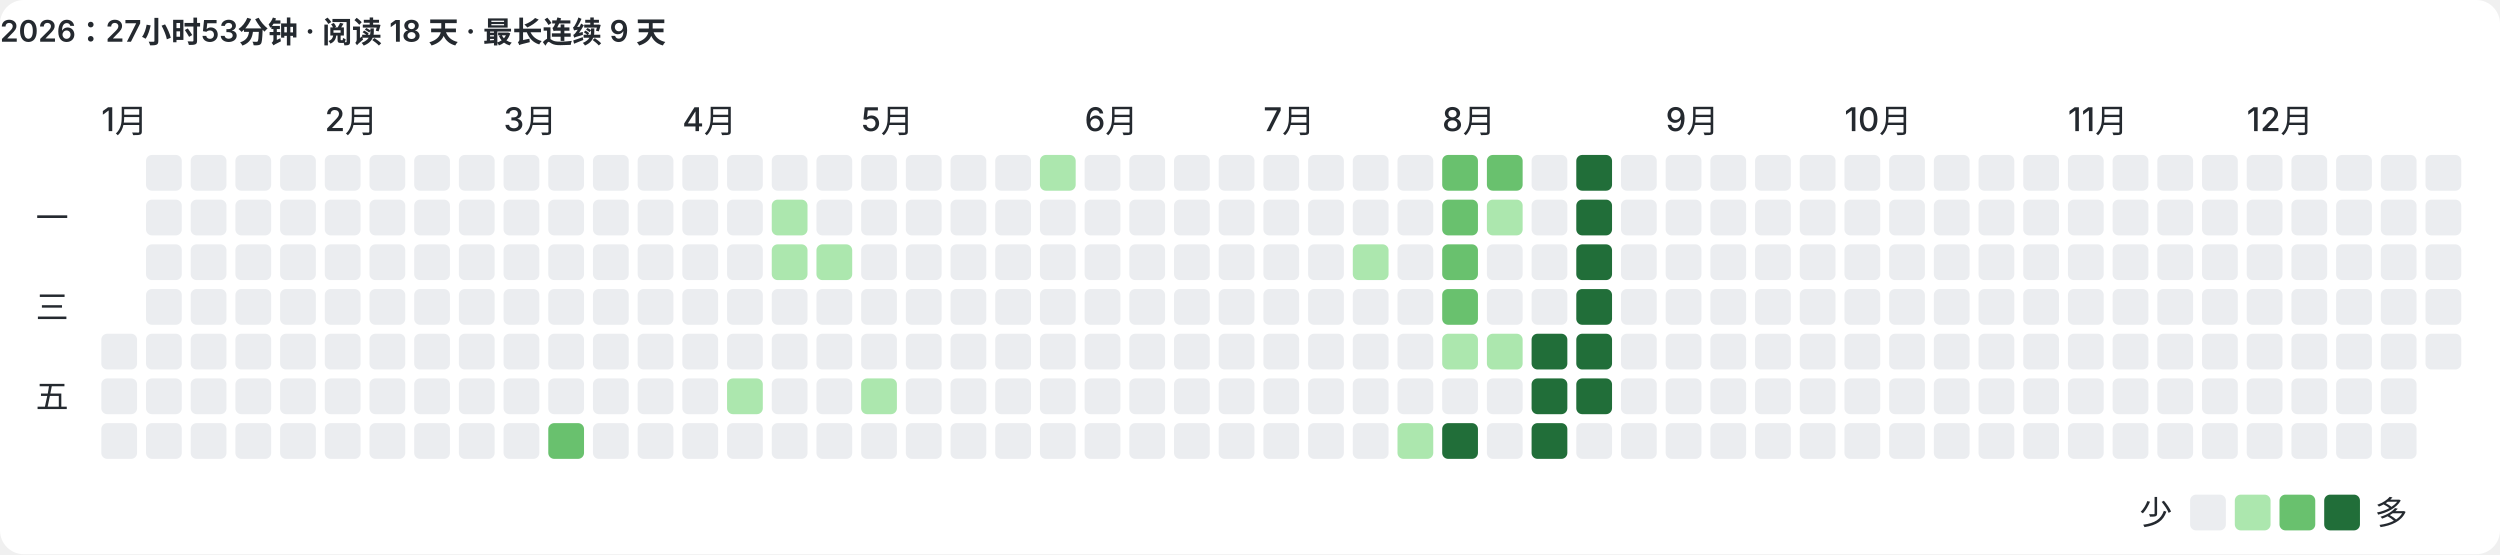
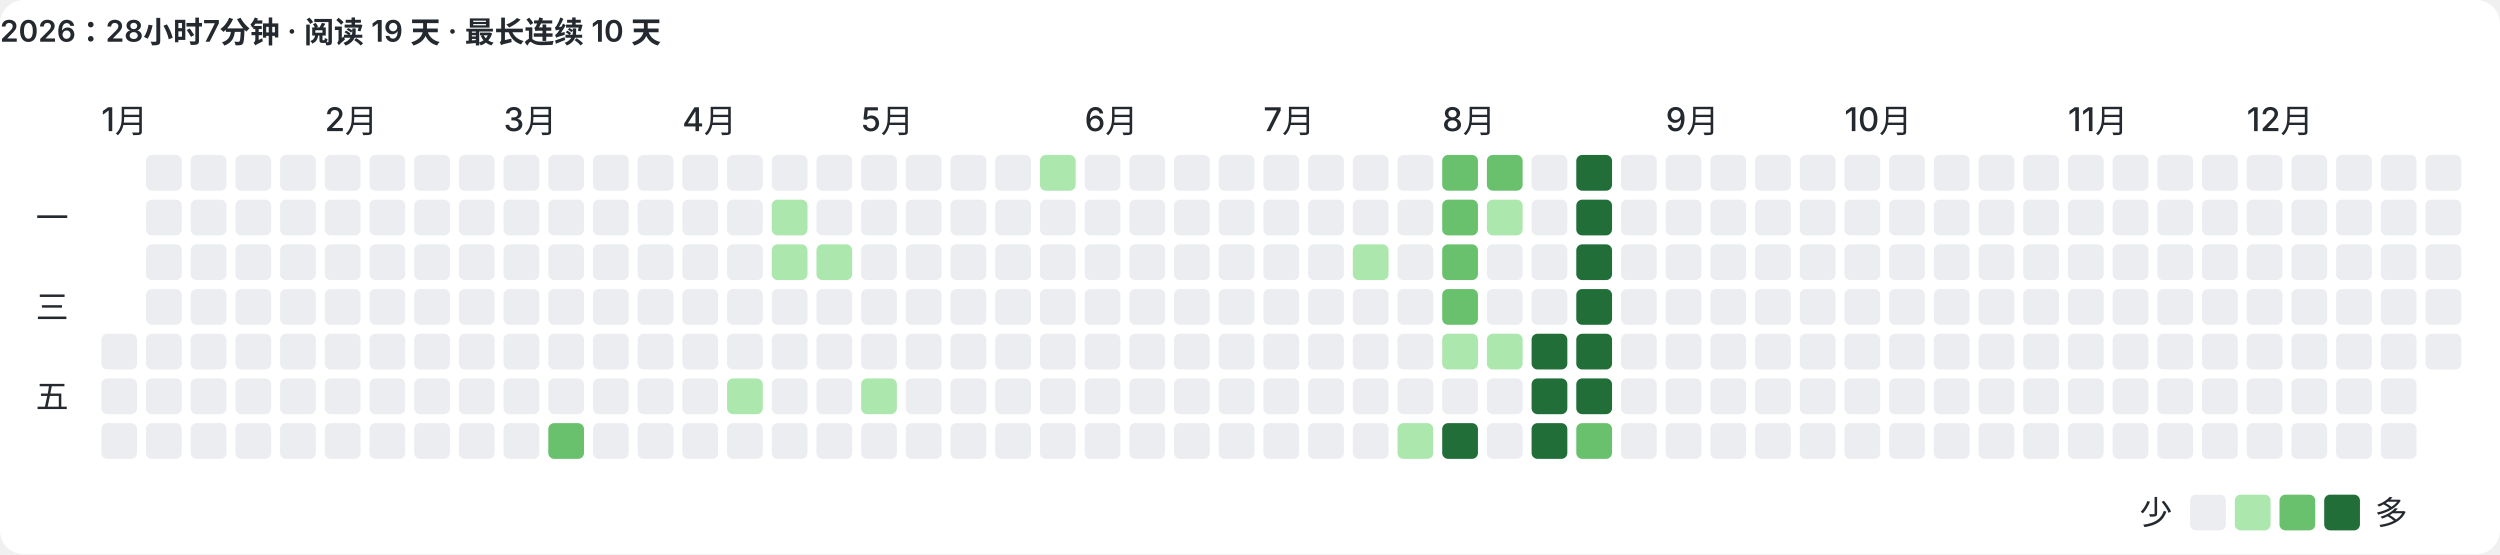
- <svg xmlns="http://www.w3.org/2000/svg" width="100%" viewBox="0 0 839 186" preserveAspectRatio="xMinYMin meet" style="display:block;max-width:100%;height:auto" role="img" data-summary="2026：27小时53分钟  ·  阅读 18 天  ·  最长连续 9 天" aria-label="微信读书 · 2026">
+ <svg xmlns="http://www.w3.org/2000/svg" width="100%" viewBox="0 0 839 186" preserveAspectRatio="xMinYMin meet" style="display:block;max-width:100%;height:auto" role="img" data-summary="2026：28小时7分钟  ·  阅读 19 天  ·  最长连续 10 天" aria-label="微信读书 · 2026">
  <rect width="100%" height="100%" rx="8" fill="#FFFFFF" />
  <style>
.label{font:500 11px "PingFang SC","Microsoft YaHei",-apple-system,BlinkMacSystemFont,"Segoe UI",sans-serif}
.summary{font:600 10px "PingFang SC","Microsoft YaHei",-apple-system,BlinkMacSystemFont,"Segoe UI",sans-serif}
</style>
-   <text class="summary" x="0" y="14" fill="#24292F">2026：27小时53分钟  ·  阅读 18 天  ·  最长连续 9 天</text>
+   <text class="summary" x="0" y="14" fill="#24292F">2026：28小时7分钟  ·  阅读 19 天  ·  最长连续 10 天</text>
  <text class="label" x="34" y="44" fill="#24292F">1月</text>
  <text class="label" x="109" y="44" fill="#24292F">2月</text>
  <text class="label" x="169" y="44" fill="#24292F">3月</text>
  <text class="label" x="229" y="44" fill="#24292F">4月</text>
  <text class="label" x="289" y="44" fill="#24292F">5月</text>
  <text class="label" x="364" y="44" fill="#24292F">6月</text>
  <text class="label" x="424" y="44" fill="#24292F">7月</text>
  <text class="label" x="484" y="44" fill="#24292F">8月</text>
  <text class="label" x="559" y="44" fill="#24292F">9月</text>
  <text class="label" x="619" y="44" fill="#24292F">10月</text>
  <text class="label" x="694" y="44" fill="#24292F">11月</text>
  <text class="label" x="754" y="44" fill="#24292F">12月</text>
  <text class="label" x="12" y="77" fill="#24292F">一</text>
  <text class="label" x="12" y="107" fill="#24292F">三</text>
  <text class="label" x="12" y="137" fill="#24292F">五</text>
  <rect x="34" y="112" width="12" height="12" rx="2" fill="#EBEDF0" data-date="2026-01-01" data-seconds="0">
</rect>
  <rect x="34" y="127" width="12" height="12" rx="2" fill="#EBEDF0" data-date="2026-01-02" data-seconds="0">
</rect>
  <rect x="34" y="142" width="12" height="12" rx="2" fill="#EBEDF0" data-date="2026-01-03" data-seconds="0">
</rect>
  <rect x="49" y="52" width="12" height="12" rx="2" fill="#EBEDF0" data-date="2026-01-04" data-seconds="0">
</rect>
  <rect x="49" y="67" width="12" height="12" rx="2" fill="#EBEDF0" data-date="2026-01-05" data-seconds="0">
</rect>
  <rect x="49" y="82" width="12" height="12" rx="2" fill="#EBEDF0" data-date="2026-01-06" data-seconds="0">
</rect>
  <rect x="49" y="97" width="12" height="12" rx="2" fill="#EBEDF0" data-date="2026-01-07" data-seconds="0">
</rect>
  <rect x="49" y="112" width="12" height="12" rx="2" fill="#EBEDF0" data-date="2026-01-08" data-seconds="0">
</rect>
  <rect x="49" y="127" width="12" height="12" rx="2" fill="#EBEDF0" data-date="2026-01-09" data-seconds="0">
</rect>
  <rect x="49" y="142" width="12" height="12" rx="2" fill="#EBEDF0" data-date="2026-01-10" data-seconds="0">
</rect>
  <rect x="64" y="52" width="12" height="12" rx="2" fill="#EBEDF0" data-date="2026-01-11" data-seconds="0">
</rect>
  <rect x="64" y="67" width="12" height="12" rx="2" fill="#EBEDF0" data-date="2026-01-12" data-seconds="0">
</rect>
  <rect x="64" y="82" width="12" height="12" rx="2" fill="#EBEDF0" data-date="2026-01-13" data-seconds="0">
</rect>
  <rect x="64" y="97" width="12" height="12" rx="2" fill="#EBEDF0" data-date="2026-01-14" data-seconds="0">
</rect>
  <rect x="64" y="112" width="12" height="12" rx="2" fill="#EBEDF0" data-date="2026-01-15" data-seconds="0">
</rect>
  <rect x="64" y="127" width="12" height="12" rx="2" fill="#EBEDF0" data-date="2026-01-16" data-seconds="0">
</rect>
  <rect x="64" y="142" width="12" height="12" rx="2" fill="#EBEDF0" data-date="2026-01-17" data-seconds="0">
</rect>
  <rect x="79" y="52" width="12" height="12" rx="2" fill="#EBEDF0" data-date="2026-01-18" data-seconds="0">
</rect>
  <rect x="79" y="67" width="12" height="12" rx="2" fill="#EBEDF0" data-date="2026-01-19" data-seconds="0">
</rect>
  <rect x="79" y="82" width="12" height="12" rx="2" fill="#EBEDF0" data-date="2026-01-20" data-seconds="0">
</rect>
  <rect x="79" y="97" width="12" height="12" rx="2" fill="#EBEDF0" data-date="2026-01-21" data-seconds="0">
</rect>
  <rect x="79" y="112" width="12" height="12" rx="2" fill="#EBEDF0" data-date="2026-01-22" data-seconds="0">
</rect>
  <rect x="79" y="127" width="12" height="12" rx="2" fill="#EBEDF0" data-date="2026-01-23" data-seconds="0">
</rect>
  <rect x="79" y="142" width="12" height="12" rx="2" fill="#EBEDF0" data-date="2026-01-24" data-seconds="0">
</rect>
  <rect x="94" y="52" width="12" height="12" rx="2" fill="#EBEDF0" data-date="2026-01-25" data-seconds="0">
</rect>
  <rect x="94" y="67" width="12" height="12" rx="2" fill="#EBEDF0" data-date="2026-01-26" data-seconds="0">
</rect>
  <rect x="94" y="82" width="12" height="12" rx="2" fill="#EBEDF0" data-date="2026-01-27" data-seconds="0">
</rect>
  <rect x="94" y="97" width="12" height="12" rx="2" fill="#EBEDF0" data-date="2026-01-28" data-seconds="0">
</rect>
  <rect x="94" y="112" width="12" height="12" rx="2" fill="#EBEDF0" data-date="2026-01-29" data-seconds="0">
</rect>
  <rect x="94" y="127" width="12" height="12" rx="2" fill="#EBEDF0" data-date="2026-01-30" data-seconds="0">
</rect>
  <rect x="94" y="142" width="12" height="12" rx="2" fill="#EBEDF0" data-date="2026-01-31" data-seconds="0">
</rect>
  <rect x="109" y="52" width="12" height="12" rx="2" fill="#EBEDF0" data-date="2026-02-01" data-seconds="0">
</rect>
  <rect x="109" y="67" width="12" height="12" rx="2" fill="#EBEDF0" data-date="2026-02-02" data-seconds="0">
</rect>
  <rect x="109" y="82" width="12" height="12" rx="2" fill="#EBEDF0" data-date="2026-02-03" data-seconds="0">
</rect>
  <rect x="109" y="97" width="12" height="12" rx="2" fill="#EBEDF0" data-date="2026-02-04" data-seconds="0">
</rect>
  <rect x="109" y="112" width="12" height="12" rx="2" fill="#EBEDF0" data-date="2026-02-05" data-seconds="0">
</rect>
  <rect x="109" y="127" width="12" height="12" rx="2" fill="#EBEDF0" data-date="2026-02-06" data-seconds="0">
</rect>
  <rect x="109" y="142" width="12" height="12" rx="2" fill="#EBEDF0" data-date="2026-02-07" data-seconds="0">
</rect>
  <rect x="124" y="52" width="12" height="12" rx="2" fill="#EBEDF0" data-date="2026-02-08" data-seconds="0">
</rect>
  <rect x="124" y="67" width="12" height="12" rx="2" fill="#EBEDF0" data-date="2026-02-09" data-seconds="0">
</rect>
  <rect x="124" y="82" width="12" height="12" rx="2" fill="#EBEDF0" data-date="2026-02-10" data-seconds="0">
</rect>
  <rect x="124" y="97" width="12" height="12" rx="2" fill="#EBEDF0" data-date="2026-02-11" data-seconds="0">
</rect>
  <rect x="124" y="112" width="12" height="12" rx="2" fill="#EBEDF0" data-date="2026-02-12" data-seconds="0">
</rect>
  <rect x="124" y="127" width="12" height="12" rx="2" fill="#EBEDF0" data-date="2026-02-13" data-seconds="0">
</rect>
  <rect x="124" y="142" width="12" height="12" rx="2" fill="#EBEDF0" data-date="2026-02-14" data-seconds="0">
</rect>
  <rect x="139" y="52" width="12" height="12" rx="2" fill="#EBEDF0" data-date="2026-02-15" data-seconds="0">
</rect>
  <rect x="139" y="67" width="12" height="12" rx="2" fill="#EBEDF0" data-date="2026-02-16" data-seconds="0">
</rect>
  <rect x="139" y="82" width="12" height="12" rx="2" fill="#EBEDF0" data-date="2026-02-17" data-seconds="0">
</rect>
  <rect x="139" y="97" width="12" height="12" rx="2" fill="#EBEDF0" data-date="2026-02-18" data-seconds="0">
</rect>
  <rect x="139" y="112" width="12" height="12" rx="2" fill="#EBEDF0" data-date="2026-02-19" data-seconds="0">
</rect>
  <rect x="139" y="127" width="12" height="12" rx="2" fill="#EBEDF0" data-date="2026-02-20" data-seconds="0">
</rect>
  <rect x="139" y="142" width="12" height="12" rx="2" fill="#EBEDF0" data-date="2026-02-21" data-seconds="0">
</rect>
  <rect x="154" y="52" width="12" height="12" rx="2" fill="#EBEDF0" data-date="2026-02-22" data-seconds="0">
</rect>
  <rect x="154" y="67" width="12" height="12" rx="2" fill="#EBEDF0" data-date="2026-02-23" data-seconds="0">
</rect>
  <rect x="154" y="82" width="12" height="12" rx="2" fill="#EBEDF0" data-date="2026-02-24" data-seconds="0">
</rect>
  <rect x="154" y="97" width="12" height="12" rx="2" fill="#EBEDF0" data-date="2026-02-25" data-seconds="0">
</rect>
  <rect x="154" y="112" width="12" height="12" rx="2" fill="#EBEDF0" data-date="2026-02-26" data-seconds="0">
</rect>
  <rect x="154" y="127" width="12" height="12" rx="2" fill="#EBEDF0" data-date="2026-02-27" data-seconds="0">
</rect>
  <rect x="154" y="142" width="12" height="12" rx="2" fill="#EBEDF0" data-date="2026-02-28" data-seconds="0">
</rect>
  <rect x="169" y="52" width="12" height="12" rx="2" fill="#EBEDF0" data-date="2026-03-01" data-seconds="0">
</rect>
  <rect x="169" y="67" width="12" height="12" rx="2" fill="#EBEDF0" data-date="2026-03-02" data-seconds="0">
</rect>
  <rect x="169" y="82" width="12" height="12" rx="2" fill="#EBEDF0" data-date="2026-03-03" data-seconds="0">
</rect>
  <rect x="169" y="97" width="12" height="12" rx="2" fill="#EBEDF0" data-date="2026-03-04" data-seconds="0">
</rect>
  <rect x="169" y="112" width="12" height="12" rx="2" fill="#EBEDF0" data-date="2026-03-05" data-seconds="0">
</rect>
  <rect x="169" y="127" width="12" height="12" rx="2" fill="#EBEDF0" data-date="2026-03-06" data-seconds="0">
</rect>
  <rect x="169" y="142" width="12" height="12" rx="2" fill="#EBEDF0" data-date="2026-03-07" data-seconds="0">
</rect>
  <rect x="184" y="52" width="12" height="12" rx="2" fill="#EBEDF0" data-date="2026-03-08" data-seconds="0">
</rect>
  <rect x="184" y="67" width="12" height="12" rx="2" fill="#EBEDF0" data-date="2026-03-09" data-seconds="0">
</rect>
  <rect x="184" y="82" width="12" height="12" rx="2" fill="#EBEDF0" data-date="2026-03-10" data-seconds="0">
</rect>
  <rect x="184" y="97" width="12" height="12" rx="2" fill="#EBEDF0" data-date="2026-03-11" data-seconds="0">
</rect>
  <rect x="184" y="112" width="12" height="12" rx="2" fill="#EBEDF0" data-date="2026-03-12" data-seconds="0">
</rect>
  <rect x="184" y="127" width="12" height="12" rx="2" fill="#EBEDF0" data-date="2026-03-13" data-seconds="0">
</rect>
  <rect x="184" y="142" width="12" height="12" rx="2" fill="#69C16E" data-date="2026-03-14" data-seconds="643">
</rect>
  <rect x="199" y="52" width="12" height="12" rx="2" fill="#EBEDF0" data-date="2026-03-15" data-seconds="0">
</rect>
  <rect x="199" y="67" width="12" height="12" rx="2" fill="#EBEDF0" data-date="2026-03-16" data-seconds="0">
</rect>
  <rect x="199" y="82" width="12" height="12" rx="2" fill="#EBEDF0" data-date="2026-03-17" data-seconds="0">
</rect>
  <rect x="199" y="97" width="12" height="12" rx="2" fill="#EBEDF0" data-date="2026-03-18" data-seconds="0">
</rect>
  <rect x="199" y="112" width="12" height="12" rx="2" fill="#EBEDF0" data-date="2026-03-19" data-seconds="0">
</rect>
  <rect x="199" y="127" width="12" height="12" rx="2" fill="#EBEDF0" data-date="2026-03-20" data-seconds="0">
</rect>
  <rect x="199" y="142" width="12" height="12" rx="2" fill="#EBEDF0" data-date="2026-03-21" data-seconds="0">
</rect>
  <rect x="214" y="52" width="12" height="12" rx="2" fill="#EBEDF0" data-date="2026-03-22" data-seconds="0">
</rect>
  <rect x="214" y="67" width="12" height="12" rx="2" fill="#EBEDF0" data-date="2026-03-23" data-seconds="0">
</rect>
  <rect x="214" y="82" width="12" height="12" rx="2" fill="#EBEDF0" data-date="2026-03-24" data-seconds="0">
</rect>
  <rect x="214" y="97" width="12" height="12" rx="2" fill="#EBEDF0" data-date="2026-03-25" data-seconds="0">
</rect>
  <rect x="214" y="112" width="12" height="12" rx="2" fill="#EBEDF0" data-date="2026-03-26" data-seconds="0">
</rect>
  <rect x="214" y="127" width="12" height="12" rx="2" fill="#EBEDF0" data-date="2026-03-27" data-seconds="0">
</rect>
  <rect x="214" y="142" width="12" height="12" rx="2" fill="#EBEDF0" data-date="2026-03-28" data-seconds="0">
</rect>
  <rect x="229" y="52" width="12" height="12" rx="2" fill="#EBEDF0" data-date="2026-03-29" data-seconds="0">
</rect>
  <rect x="229" y="67" width="12" height="12" rx="2" fill="#EBEDF0" data-date="2026-03-30" data-seconds="0">
</rect>
  <rect x="229" y="82" width="12" height="12" rx="2" fill="#EBEDF0" data-date="2026-03-31" data-seconds="0">
</rect>
  <rect x="229" y="97" width="12" height="12" rx="2" fill="#EBEDF0" data-date="2026-04-01" data-seconds="0">
</rect>
  <rect x="229" y="112" width="12" height="12" rx="2" fill="#EBEDF0" data-date="2026-04-02" data-seconds="0">
</rect>
  <rect x="229" y="127" width="12" height="12" rx="2" fill="#EBEDF0" data-date="2026-04-03" data-seconds="0">
</rect>
  <rect x="229" y="142" width="12" height="12" rx="2" fill="#EBEDF0" data-date="2026-04-04" data-seconds="0">
</rect>
  <rect x="244" y="52" width="12" height="12" rx="2" fill="#EBEDF0" data-date="2026-04-05" data-seconds="0">
</rect>
  <rect x="244" y="67" width="12" height="12" rx="2" fill="#EBEDF0" data-date="2026-04-06" data-seconds="0">
</rect>
  <rect x="244" y="82" width="12" height="12" rx="2" fill="#EBEDF0" data-date="2026-04-07" data-seconds="0">
</rect>
  <rect x="244" y="97" width="12" height="12" rx="2" fill="#EBEDF0" data-date="2026-04-08" data-seconds="0">
</rect>
  <rect x="244" y="112" width="12" height="12" rx="2" fill="#EBEDF0" data-date="2026-04-09" data-seconds="0">
</rect>
  <rect x="244" y="127" width="12" height="12" rx="2" fill="#ACE7AE" data-date="2026-04-10" data-seconds="37">
</rect>
  <rect x="244" y="142" width="12" height="12" rx="2" fill="#EBEDF0" data-date="2026-04-11" data-seconds="0">
</rect>
  <rect x="259" y="52" width="12" height="12" rx="2" fill="#EBEDF0" data-date="2026-04-12" data-seconds="0">
</rect>
  <rect x="259" y="67" width="12" height="12" rx="2" fill="#ACE7AE" data-date="2026-04-13" data-seconds="6">
</rect>
  <rect x="259" y="82" width="12" height="12" rx="2" fill="#ACE7AE" data-date="2026-04-14" data-seconds="15">
</rect>
  <rect x="259" y="97" width="12" height="12" rx="2" fill="#EBEDF0" data-date="2026-04-15" data-seconds="0">
</rect>
  <rect x="259" y="112" width="12" height="12" rx="2" fill="#EBEDF0" data-date="2026-04-16" data-seconds="0">
</rect>
  <rect x="259" y="127" width="12" height="12" rx="2" fill="#EBEDF0" data-date="2026-04-17" data-seconds="0">
</rect>
  <rect x="259" y="142" width="12" height="12" rx="2" fill="#EBEDF0" data-date="2026-04-18" data-seconds="0">
</rect>
  <rect x="274" y="52" width="12" height="12" rx="2" fill="#EBEDF0" data-date="2026-04-19" data-seconds="0">
</rect>
  <rect x="274" y="67" width="12" height="12" rx="2" fill="#EBEDF0" data-date="2026-04-20" data-seconds="0">
</rect>
  <rect x="274" y="82" width="12" height="12" rx="2" fill="#ACE7AE" data-date="2026-04-21" data-seconds="40">
</rect>
  <rect x="274" y="97" width="12" height="12" rx="2" fill="#EBEDF0" data-date="2026-04-22" data-seconds="0">
</rect>
  <rect x="274" y="112" width="12" height="12" rx="2" fill="#EBEDF0" data-date="2026-04-23" data-seconds="0">
</rect>
  <rect x="274" y="127" width="12" height="12" rx="2" fill="#EBEDF0" data-date="2026-04-24" data-seconds="0">
</rect>
  <rect x="274" y="142" width="12" height="12" rx="2" fill="#EBEDF0" data-date="2026-04-25" data-seconds="0">
</rect>
  <rect x="289" y="52" width="12" height="12" rx="2" fill="#EBEDF0" data-date="2026-04-26" data-seconds="0">
</rect>
  <rect x="289" y="67" width="12" height="12" rx="2" fill="#EBEDF0" data-date="2026-04-27" data-seconds="0">
</rect>
  <rect x="289" y="82" width="12" height="12" rx="2" fill="#EBEDF0" data-date="2026-04-28" data-seconds="0">
</rect>
  <rect x="289" y="97" width="12" height="12" rx="2" fill="#EBEDF0" data-date="2026-04-29" data-seconds="0">
</rect>
  <rect x="289" y="112" width="12" height="12" rx="2" fill="#EBEDF0" data-date="2026-04-30" data-seconds="0">
</rect>
  <rect x="289" y="127" width="12" height="12" rx="2" fill="#ACE7AE" data-date="2026-05-01" data-seconds="40">
</rect>
  <rect x="289" y="142" width="12" height="12" rx="2" fill="#EBEDF0" data-date="2026-05-02" data-seconds="0">
</rect>
  <rect x="304" y="52" width="12" height="12" rx="2" fill="#EBEDF0" data-date="2026-05-03" data-seconds="0">
</rect>
  <rect x="304" y="67" width="12" height="12" rx="2" fill="#EBEDF0" data-date="2026-05-04" data-seconds="0">
</rect>
  <rect x="304" y="82" width="12" height="12" rx="2" fill="#EBEDF0" data-date="2026-05-05" data-seconds="0">
</rect>
  <rect x="304" y="97" width="12" height="12" rx="2" fill="#EBEDF0" data-date="2026-05-06" data-seconds="0">
</rect>
  <rect x="304" y="112" width="12" height="12" rx="2" fill="#EBEDF0" data-date="2026-05-07" data-seconds="0">
</rect>
  <rect x="304" y="127" width="12" height="12" rx="2" fill="#EBEDF0" data-date="2026-05-08" data-seconds="0">
</rect>
  <rect x="304" y="142" width="12" height="12" rx="2" fill="#EBEDF0" data-date="2026-05-09" data-seconds="0">
</rect>
  <rect x="319" y="52" width="12" height="12" rx="2" fill="#EBEDF0" data-date="2026-05-10" data-seconds="0">
</rect>
  <rect x="319" y="67" width="12" height="12" rx="2" fill="#EBEDF0" data-date="2026-05-11" data-seconds="0">
</rect>
  <rect x="319" y="82" width="12" height="12" rx="2" fill="#EBEDF0" data-date="2026-05-12" data-seconds="0">
</rect>
  <rect x="319" y="97" width="12" height="12" rx="2" fill="#EBEDF0" data-date="2026-05-13" data-seconds="0">
</rect>
  <rect x="319" y="112" width="12" height="12" rx="2" fill="#EBEDF0" data-date="2026-05-14" data-seconds="0">
</rect>
  <rect x="319" y="127" width="12" height="12" rx="2" fill="#EBEDF0" data-date="2026-05-15" data-seconds="0">
</rect>
  <rect x="319" y="142" width="12" height="12" rx="2" fill="#EBEDF0" data-date="2026-05-16" data-seconds="0">
</rect>
  <rect x="334" y="52" width="12" height="12" rx="2" fill="#EBEDF0" data-date="2026-05-17" data-seconds="0">
</rect>
  <rect x="334" y="67" width="12" height="12" rx="2" fill="#EBEDF0" data-date="2026-05-18" data-seconds="0">
</rect>
  <rect x="334" y="82" width="12" height="12" rx="2" fill="#EBEDF0" data-date="2026-05-19" data-seconds="0">
</rect>
  <rect x="334" y="97" width="12" height="12" rx="2" fill="#EBEDF0" data-date="2026-05-20" data-seconds="0">
</rect>
  <rect x="334" y="112" width="12" height="12" rx="2" fill="#EBEDF0" data-date="2026-05-21" data-seconds="0">
</rect>
  <rect x="334" y="127" width="12" height="12" rx="2" fill="#EBEDF0" data-date="2026-05-22" data-seconds="0">
</rect>
  <rect x="334" y="142" width="12" height="12" rx="2" fill="#EBEDF0" data-date="2026-05-23" data-seconds="0">
</rect>
  <rect x="349" y="52" width="12" height="12" rx="2" fill="#ACE7AE" data-date="2026-05-24" data-seconds="3">
</rect>
  <rect x="349" y="67" width="12" height="12" rx="2" fill="#EBEDF0" data-date="2026-05-25" data-seconds="0">
</rect>
  <rect x="349" y="82" width="12" height="12" rx="2" fill="#EBEDF0" data-date="2026-05-26" data-seconds="0">
</rect>
  <rect x="349" y="97" width="12" height="12" rx="2" fill="#EBEDF0" data-date="2026-05-27" data-seconds="0">
</rect>
  <rect x="349" y="112" width="12" height="12" rx="2" fill="#EBEDF0" data-date="2026-05-28" data-seconds="0">
</rect>
  <rect x="349" y="127" width="12" height="12" rx="2" fill="#EBEDF0" data-date="2026-05-29" data-seconds="0">
</rect>
  <rect x="349" y="142" width="12" height="12" rx="2" fill="#EBEDF0" data-date="2026-05-30" data-seconds="0">
</rect>
  <rect x="364" y="52" width="12" height="12" rx="2" fill="#EBEDF0" data-date="2026-05-31" data-seconds="0">
</rect>
  <rect x="364" y="67" width="12" height="12" rx="2" fill="#EBEDF0" data-date="2026-06-01" data-seconds="0">
</rect>
  <rect x="364" y="82" width="12" height="12" rx="2" fill="#EBEDF0" data-date="2026-06-02" data-seconds="0">
</rect>
  <rect x="364" y="97" width="12" height="12" rx="2" fill="#EBEDF0" data-date="2026-06-03" data-seconds="0">
</rect>
  <rect x="364" y="112" width="12" height="12" rx="2" fill="#EBEDF0" data-date="2026-06-04" data-seconds="0">
</rect>
  <rect x="364" y="127" width="12" height="12" rx="2" fill="#EBEDF0" data-date="2026-06-05" data-seconds="0">
</rect>
  <rect x="364" y="142" width="12" height="12" rx="2" fill="#EBEDF0" data-date="2026-06-06" data-seconds="0">
</rect>
  <rect x="379" y="52" width="12" height="12" rx="2" fill="#EBEDF0" data-date="2026-06-07" data-seconds="0">
</rect>
  <rect x="379" y="67" width="12" height="12" rx="2" fill="#EBEDF0" data-date="2026-06-08" data-seconds="0">
</rect>
  <rect x="379" y="82" width="12" height="12" rx="2" fill="#EBEDF0" data-date="2026-06-09" data-seconds="0">
</rect>
  <rect x="379" y="97" width="12" height="12" rx="2" fill="#EBEDF0" data-date="2026-06-10" data-seconds="0">
</rect>
  <rect x="379" y="112" width="12" height="12" rx="2" fill="#EBEDF0" data-date="2026-06-11" data-seconds="0">
</rect>
  <rect x="379" y="127" width="12" height="12" rx="2" fill="#EBEDF0" data-date="2026-06-12" data-seconds="0">
</rect>
  <rect x="379" y="142" width="12" height="12" rx="2" fill="#EBEDF0" data-date="2026-06-13" data-seconds="0">
</rect>
  <rect x="394" y="52" width="12" height="12" rx="2" fill="#EBEDF0" data-date="2026-06-14" data-seconds="0">
</rect>
  <rect x="394" y="67" width="12" height="12" rx="2" fill="#EBEDF0" data-date="2026-06-15" data-seconds="0">
</rect>
  <rect x="394" y="82" width="12" height="12" rx="2" fill="#EBEDF0" data-date="2026-06-16" data-seconds="0">
</rect>
  <rect x="394" y="97" width="12" height="12" rx="2" fill="#EBEDF0" data-date="2026-06-17" data-seconds="0">
</rect>
  <rect x="394" y="112" width="12" height="12" rx="2" fill="#EBEDF0" data-date="2026-06-18" data-seconds="0">
</rect>
  <rect x="394" y="127" width="12" height="12" rx="2" fill="#EBEDF0" data-date="2026-06-19" data-seconds="0">
</rect>
  <rect x="394" y="142" width="12" height="12" rx="2" fill="#EBEDF0" data-date="2026-06-20" data-seconds="0">
</rect>
  <rect x="409" y="52" width="12" height="12" rx="2" fill="#EBEDF0" data-date="2026-06-21" data-seconds="0">
</rect>
  <rect x="409" y="67" width="12" height="12" rx="2" fill="#EBEDF0" data-date="2026-06-22" data-seconds="0">
</rect>
  <rect x="409" y="82" width="12" height="12" rx="2" fill="#EBEDF0" data-date="2026-06-23" data-seconds="0">
</rect>
  <rect x="409" y="97" width="12" height="12" rx="2" fill="#EBEDF0" data-date="2026-06-24" data-seconds="0">
</rect>
  <rect x="409" y="112" width="12" height="12" rx="2" fill="#EBEDF0" data-date="2026-06-25" data-seconds="0">
</rect>
  <rect x="409" y="127" width="12" height="12" rx="2" fill="#EBEDF0" data-date="2026-06-26" data-seconds="0">
</rect>
  <rect x="409" y="142" width="12" height="12" rx="2" fill="#EBEDF0" data-date="2026-06-27" data-seconds="0">
</rect>
  <rect x="424" y="52" width="12" height="12" rx="2" fill="#EBEDF0" data-date="2026-06-28" data-seconds="0">
</rect>
  <rect x="424" y="67" width="12" height="12" rx="2" fill="#EBEDF0" data-date="2026-06-29" data-seconds="0">
</rect>
  <rect x="424" y="82" width="12" height="12" rx="2" fill="#EBEDF0" data-date="2026-06-30" data-seconds="0">
</rect>
  <rect x="424" y="97" width="12" height="12" rx="2" fill="#EBEDF0" data-date="2026-07-01" data-seconds="0">
</rect>
  <rect x="424" y="112" width="12" height="12" rx="2" fill="#EBEDF0" data-date="2026-07-02" data-seconds="0">
</rect>
  <rect x="424" y="127" width="12" height="12" rx="2" fill="#EBEDF0" data-date="2026-07-03" data-seconds="0">
</rect>
  <rect x="424" y="142" width="12" height="12" rx="2" fill="#EBEDF0" data-date="2026-07-04" data-seconds="0">
</rect>
  <rect x="439" y="52" width="12" height="12" rx="2" fill="#EBEDF0" data-date="2026-07-05" data-seconds="0">
</rect>
  <rect x="439" y="67" width="12" height="12" rx="2" fill="#EBEDF0" data-date="2026-07-06" data-seconds="0">
</rect>
  <rect x="439" y="82" width="12" height="12" rx="2" fill="#EBEDF0" data-date="2026-07-07" data-seconds="0">
</rect>
  <rect x="439" y="97" width="12" height="12" rx="2" fill="#EBEDF0" data-date="2026-07-08" data-seconds="0">
</rect>
  <rect x="439" y="112" width="12" height="12" rx="2" fill="#EBEDF0" data-date="2026-07-09" data-seconds="0">
</rect>
  <rect x="439" y="127" width="12" height="12" rx="2" fill="#EBEDF0" data-date="2026-07-10" data-seconds="0">
</rect>
  <rect x="439" y="142" width="12" height="12" rx="2" fill="#EBEDF0" data-date="2026-07-11" data-seconds="0">
</rect>
  <rect x="454" y="52" width="12" height="12" rx="2" fill="#EBEDF0" data-date="2026-07-12" data-seconds="0">
</rect>
  <rect x="454" y="67" width="12" height="12" rx="2" fill="#EBEDF0" data-date="2026-07-13" data-seconds="0">
</rect>
  <rect x="454" y="82" width="12" height="12" rx="2" fill="#ACE7AE" data-date="2026-07-14" data-seconds="227">
</rect>
  <rect x="454" y="97" width="12" height="12" rx="2" fill="#EBEDF0" data-date="2026-07-15" data-seconds="0">
</rect>
  <rect x="454" y="112" width="12" height="12" rx="2" fill="#EBEDF0" data-date="2026-07-16" data-seconds="0">
</rect>
  <rect x="454" y="127" width="12" height="12" rx="2" fill="#EBEDF0" data-date="2026-07-17" data-seconds="0">
</rect>
  <rect x="454" y="142" width="12" height="12" rx="2" fill="#EBEDF0" data-date="2026-07-18" data-seconds="0">
</rect>
  <rect x="469" y="52" width="12" height="12" rx="2" fill="#EBEDF0" data-date="2026-07-19" data-seconds="0">
</rect>
  <rect x="469" y="67" width="12" height="12" rx="2" fill="#EBEDF0" data-date="2026-07-20" data-seconds="0">
</rect>
  <rect x="469" y="82" width="12" height="12" rx="2" fill="#EBEDF0" data-date="2026-07-21" data-seconds="0">
</rect>
  <rect x="469" y="97" width="12" height="12" rx="2" fill="#EBEDF0" data-date="2026-07-22" data-seconds="0">
</rect>
  <rect x="469" y="112" width="12" height="12" rx="2" fill="#EBEDF0" data-date="2026-07-23" data-seconds="0">
</rect>
  <rect x="469" y="127" width="12" height="12" rx="2" fill="#EBEDF0" data-date="2026-07-24" data-seconds="0">
</rect>
  <rect x="469" y="142" width="12" height="12" rx="2" fill="#ACE7AE" data-date="2026-07-25" data-seconds="5">
</rect>
  <rect x="484" y="52" width="12" height="12" rx="2" fill="#69C16E" data-date="2026-07-26" data-seconds="1532">
</rect>
  <rect x="484" y="67" width="12" height="12" rx="2" fill="#69C16E" data-date="2026-07-27" data-seconds="1631">
</rect>
  <rect x="484" y="82" width="12" height="12" rx="2" fill="#69C16E" data-date="2026-07-28" data-seconds="1552">
</rect>
  <rect x="484" y="97" width="12" height="12" rx="2" fill="#69C16E" data-date="2026-07-29" data-seconds="894">
</rect>
  <rect x="484" y="112" width="12" height="12" rx="2" fill="#ACE7AE" data-date="2026-07-30" data-seconds="19">
</rect>
  <rect x="484" y="127" width="12" height="12" rx="2" fill="#EBEDF0" data-date="2026-07-31" data-seconds="0">
</rect>
  <rect x="484" y="142" width="12" height="12" rx="2" fill="#216E39" data-date="2026-08-01" data-seconds="2223">
</rect>
  <rect x="499" y="52" width="12" height="12" rx="2" fill="#69C16E" data-date="2026-08-02" data-seconds="1073">
</rect>
  <rect x="499" y="67" width="12" height="12" rx="2" fill="#ACE7AE" data-date="2026-08-03" data-seconds="343">
</rect>
  <rect x="499" y="82" width="12" height="12" rx="2" fill="#EBEDF0" data-date="2026-08-04" data-seconds="0">
</rect>
  <rect x="499" y="97" width="12" height="12" rx="2" fill="#EBEDF0" data-date="2026-08-05" data-seconds="0">
</rect>
  <rect x="499" y="112" width="12" height="12" rx="2" fill="#ACE7AE" data-date="2026-08-06" data-seconds="3">
</rect>
  <rect x="499" y="127" width="12" height="12" rx="2" fill="#EBEDF0" data-date="2026-08-07" data-seconds="0">
</rect>
  <rect x="499" y="142" width="12" height="12" rx="2" fill="#EBEDF0" data-date="2026-08-08" data-seconds="0">
</rect>
  <rect x="514" y="52" width="12" height="12" rx="2" fill="#EBEDF0" data-date="2026-08-09" data-seconds="0">
</rect>
  <rect x="514" y="67" width="12" height="12" rx="2" fill="#EBEDF0" data-date="2026-08-10" data-seconds="0">
</rect>
  <rect x="514" y="82" width="12" height="12" rx="2" fill="#EBEDF0" data-date="2026-08-11" data-seconds="0">
</rect>
  <rect x="514" y="97" width="12" height="12" rx="2" fill="#EBEDF0" data-date="2026-08-12" data-seconds="0">
</rect>
  <rect x="514" y="112" width="12" height="12" rx="2" fill="#216E39" data-date="2026-08-13" data-seconds="3020">
</rect>
  <rect x="514" y="127" width="12" height="12" rx="2" fill="#216E39" data-date="2026-08-14" data-seconds="19303">
</rect>
  <rect x="514" y="142" width="12" height="12" rx="2" fill="#216E39" data-date="2026-08-15" data-seconds="7923">
</rect>
  <rect x="529" y="52" width="12" height="12" rx="2" fill="#216E39" data-date="2026-08-16" data-seconds="8285">
</rect>
  <rect x="529" y="67" width="12" height="12" rx="2" fill="#216E39" data-date="2026-08-17" data-seconds="13453">
</rect>
  <rect x="529" y="82" width="12" height="12" rx="2" fill="#216E39" data-date="2026-08-18" data-seconds="15133">
</rect>
  <rect x="529" y="97" width="12" height="12" rx="2" fill="#216E39" data-date="2026-08-19" data-seconds="4255">
</rect>
  <rect x="529" y="112" width="12" height="12" rx="2" fill="#216E39" data-date="2026-08-20" data-seconds="14813">
</rect>
  <rect x="529" y="127" width="12" height="12" rx="2" fill="#216E39" data-date="2026-08-21" data-seconds="3921">
</rect>
-   <rect x="529" y="142" width="12" height="12" rx="2" fill="#EBEDF0" data-date="2026-08-22" data-seconds="0">
+   <rect x="529" y="142" width="12" height="12" rx="2" fill="#69C16E" data-date="2026-08-22" data-seconds="836">
</rect>
  <rect x="544" y="52" width="12" height="12" rx="2" fill="#EBEDF0" data-date="2026-08-23" data-seconds="0">
</rect>
  <rect x="544" y="67" width="12" height="12" rx="2" fill="#EBEDF0" data-date="2026-08-24" data-seconds="0">
</rect>
  <rect x="544" y="82" width="12" height="12" rx="2" fill="#EBEDF0" data-date="2026-08-25" data-seconds="0">
</rect>
  <rect x="544" y="97" width="12" height="12" rx="2" fill="#EBEDF0" data-date="2026-08-26" data-seconds="0">
</rect>
  <rect x="544" y="112" width="12" height="12" rx="2" fill="#EBEDF0" data-date="2026-08-27" data-seconds="0">
</rect>
  <rect x="544" y="127" width="12" height="12" rx="2" fill="#EBEDF0" data-date="2026-08-28" data-seconds="0">
</rect>
  <rect x="544" y="142" width="12" height="12" rx="2" fill="#EBEDF0" data-date="2026-08-29" data-seconds="0">
</rect>
  <rect x="559" y="52" width="12" height="12" rx="2" fill="#EBEDF0" data-date="2026-08-30" data-seconds="0">
</rect>
  <rect x="559" y="67" width="12" height="12" rx="2" fill="#EBEDF0" data-date="2026-08-31" data-seconds="0">
</rect>
  <rect x="559" y="82" width="12" height="12" rx="2" fill="#EBEDF0" data-date="2026-09-01" data-seconds="0">
</rect>
  <rect x="559" y="97" width="12" height="12" rx="2" fill="#EBEDF0" data-date="2026-09-02" data-seconds="0">
</rect>
  <rect x="559" y="112" width="12" height="12" rx="2" fill="#EBEDF0" data-date="2026-09-03" data-seconds="0">
</rect>
  <rect x="559" y="127" width="12" height="12" rx="2" fill="#EBEDF0" data-date="2026-09-04" data-seconds="0">
</rect>
  <rect x="559" y="142" width="12" height="12" rx="2" fill="#EBEDF0" data-date="2026-09-05" data-seconds="0">
</rect>
  <rect x="574" y="52" width="12" height="12" rx="2" fill="#EBEDF0" data-date="2026-09-06" data-seconds="0">
</rect>
  <rect x="574" y="67" width="12" height="12" rx="2" fill="#EBEDF0" data-date="2026-09-07" data-seconds="0">
</rect>
  <rect x="574" y="82" width="12" height="12" rx="2" fill="#EBEDF0" data-date="2026-09-08" data-seconds="0">
</rect>
  <rect x="574" y="97" width="12" height="12" rx="2" fill="#EBEDF0" data-date="2026-09-09" data-seconds="0">
</rect>
  <rect x="574" y="112" width="12" height="12" rx="2" fill="#EBEDF0" data-date="2026-09-10" data-seconds="0">
</rect>
  <rect x="574" y="127" width="12" height="12" rx="2" fill="#EBEDF0" data-date="2026-09-11" data-seconds="0">
</rect>
  <rect x="574" y="142" width="12" height="12" rx="2" fill="#EBEDF0" data-date="2026-09-12" data-seconds="0">
</rect>
  <rect x="589" y="52" width="12" height="12" rx="2" fill="#EBEDF0" data-date="2026-09-13" data-seconds="0">
</rect>
  <rect x="589" y="67" width="12" height="12" rx="2" fill="#EBEDF0" data-date="2026-09-14" data-seconds="0">
</rect>
  <rect x="589" y="82" width="12" height="12" rx="2" fill="#EBEDF0" data-date="2026-09-15" data-seconds="0">
</rect>
  <rect x="589" y="97" width="12" height="12" rx="2" fill="#EBEDF0" data-date="2026-09-16" data-seconds="0">
</rect>
  <rect x="589" y="112" width="12" height="12" rx="2" fill="#EBEDF0" data-date="2026-09-17" data-seconds="0">
</rect>
  <rect x="589" y="127" width="12" height="12" rx="2" fill="#EBEDF0" data-date="2026-09-18" data-seconds="0">
</rect>
  <rect x="589" y="142" width="12" height="12" rx="2" fill="#EBEDF0" data-date="2026-09-19" data-seconds="0">
</rect>
  <rect x="604" y="52" width="12" height="12" rx="2" fill="#EBEDF0" data-date="2026-09-20" data-seconds="0">
</rect>
  <rect x="604" y="67" width="12" height="12" rx="2" fill="#EBEDF0" data-date="2026-09-21" data-seconds="0">
</rect>
  <rect x="604" y="82" width="12" height="12" rx="2" fill="#EBEDF0" data-date="2026-09-22" data-seconds="0">
</rect>
  <rect x="604" y="97" width="12" height="12" rx="2" fill="#EBEDF0" data-date="2026-09-23" data-seconds="0">
</rect>
  <rect x="604" y="112" width="12" height="12" rx="2" fill="#EBEDF0" data-date="2026-09-24" data-seconds="0">
</rect>
  <rect x="604" y="127" width="12" height="12" rx="2" fill="#EBEDF0" data-date="2026-09-25" data-seconds="0">
</rect>
  <rect x="604" y="142" width="12" height="12" rx="2" fill="#EBEDF0" data-date="2026-09-26" data-seconds="0">
</rect>
  <rect x="619" y="52" width="12" height="12" rx="2" fill="#EBEDF0" data-date="2026-09-27" data-seconds="0">
</rect>
  <rect x="619" y="67" width="12" height="12" rx="2" fill="#EBEDF0" data-date="2026-09-28" data-seconds="0">
</rect>
  <rect x="619" y="82" width="12" height="12" rx="2" fill="#EBEDF0" data-date="2026-09-29" data-seconds="0">
</rect>
  <rect x="619" y="97" width="12" height="12" rx="2" fill="#EBEDF0" data-date="2026-09-30" data-seconds="0">
</rect>
  <rect x="619" y="112" width="12" height="12" rx="2" fill="#EBEDF0" data-date="2026-10-01" data-seconds="0">
</rect>
  <rect x="619" y="127" width="12" height="12" rx="2" fill="#EBEDF0" data-date="2026-10-02" data-seconds="0">
</rect>
  <rect x="619" y="142" width="12" height="12" rx="2" fill="#EBEDF0" data-date="2026-10-03" data-seconds="0">
</rect>
  <rect x="634" y="52" width="12" height="12" rx="2" fill="#EBEDF0" data-date="2026-10-04" data-seconds="0">
</rect>
  <rect x="634" y="67" width="12" height="12" rx="2" fill="#EBEDF0" data-date="2026-10-05" data-seconds="0">
</rect>
  <rect x="634" y="82" width="12" height="12" rx="2" fill="#EBEDF0" data-date="2026-10-06" data-seconds="0">
</rect>
  <rect x="634" y="97" width="12" height="12" rx="2" fill="#EBEDF0" data-date="2026-10-07" data-seconds="0">
</rect>
  <rect x="634" y="112" width="12" height="12" rx="2" fill="#EBEDF0" data-date="2026-10-08" data-seconds="0">
</rect>
  <rect x="634" y="127" width="12" height="12" rx="2" fill="#EBEDF0" data-date="2026-10-09" data-seconds="0">
</rect>
  <rect x="634" y="142" width="12" height="12" rx="2" fill="#EBEDF0" data-date="2026-10-10" data-seconds="0">
</rect>
  <rect x="649" y="52" width="12" height="12" rx="2" fill="#EBEDF0" data-date="2026-10-11" data-seconds="0">
</rect>
  <rect x="649" y="67" width="12" height="12" rx="2" fill="#EBEDF0" data-date="2026-10-12" data-seconds="0">
</rect>
  <rect x="649" y="82" width="12" height="12" rx="2" fill="#EBEDF0" data-date="2026-10-13" data-seconds="0">
</rect>
  <rect x="649" y="97" width="12" height="12" rx="2" fill="#EBEDF0" data-date="2026-10-14" data-seconds="0">
</rect>
  <rect x="649" y="112" width="12" height="12" rx="2" fill="#EBEDF0" data-date="2026-10-15" data-seconds="0">
</rect>
  <rect x="649" y="127" width="12" height="12" rx="2" fill="#EBEDF0" data-date="2026-10-16" data-seconds="0">
</rect>
  <rect x="649" y="142" width="12" height="12" rx="2" fill="#EBEDF0" data-date="2026-10-17" data-seconds="0">
</rect>
  <rect x="664" y="52" width="12" height="12" rx="2" fill="#EBEDF0" data-date="2026-10-18" data-seconds="0">
</rect>
  <rect x="664" y="67" width="12" height="12" rx="2" fill="#EBEDF0" data-date="2026-10-19" data-seconds="0">
</rect>
  <rect x="664" y="82" width="12" height="12" rx="2" fill="#EBEDF0" data-date="2026-10-20" data-seconds="0">
</rect>
  <rect x="664" y="97" width="12" height="12" rx="2" fill="#EBEDF0" data-date="2026-10-21" data-seconds="0">
</rect>
  <rect x="664" y="112" width="12" height="12" rx="2" fill="#EBEDF0" data-date="2026-10-22" data-seconds="0">
</rect>
  <rect x="664" y="127" width="12" height="12" rx="2" fill="#EBEDF0" data-date="2026-10-23" data-seconds="0">
</rect>
  <rect x="664" y="142" width="12" height="12" rx="2" fill="#EBEDF0" data-date="2026-10-24" data-seconds="0">
</rect>
  <rect x="679" y="52" width="12" height="12" rx="2" fill="#EBEDF0" data-date="2026-10-25" data-seconds="0">
</rect>
  <rect x="679" y="67" width="12" height="12" rx="2" fill="#EBEDF0" data-date="2026-10-26" data-seconds="0">
</rect>
  <rect x="679" y="82" width="12" height="12" rx="2" fill="#EBEDF0" data-date="2026-10-27" data-seconds="0">
</rect>
  <rect x="679" y="97" width="12" height="12" rx="2" fill="#EBEDF0" data-date="2026-10-28" data-seconds="0">
</rect>
  <rect x="679" y="112" width="12" height="12" rx="2" fill="#EBEDF0" data-date="2026-10-29" data-seconds="0">
</rect>
  <rect x="679" y="127" width="12" height="12" rx="2" fill="#EBEDF0" data-date="2026-10-30" data-seconds="0">
</rect>
  <rect x="679" y="142" width="12" height="12" rx="2" fill="#EBEDF0" data-date="2026-10-31" data-seconds="0">
</rect>
  <rect x="694" y="52" width="12" height="12" rx="2" fill="#EBEDF0" data-date="2026-11-01" data-seconds="0">
</rect>
  <rect x="694" y="67" width="12" height="12" rx="2" fill="#EBEDF0" data-date="2026-11-02" data-seconds="0">
</rect>
  <rect x="694" y="82" width="12" height="12" rx="2" fill="#EBEDF0" data-date="2026-11-03" data-seconds="0">
</rect>
  <rect x="694" y="97" width="12" height="12" rx="2" fill="#EBEDF0" data-date="2026-11-04" data-seconds="0">
</rect>
  <rect x="694" y="112" width="12" height="12" rx="2" fill="#EBEDF0" data-date="2026-11-05" data-seconds="0">
</rect>
  <rect x="694" y="127" width="12" height="12" rx="2" fill="#EBEDF0" data-date="2026-11-06" data-seconds="0">
</rect>
  <rect x="694" y="142" width="12" height="12" rx="2" fill="#EBEDF0" data-date="2026-11-07" data-seconds="0">
</rect>
  <rect x="709" y="52" width="12" height="12" rx="2" fill="#EBEDF0" data-date="2026-11-08" data-seconds="0">
</rect>
  <rect x="709" y="67" width="12" height="12" rx="2" fill="#EBEDF0" data-date="2026-11-09" data-seconds="0">
</rect>
  <rect x="709" y="82" width="12" height="12" rx="2" fill="#EBEDF0" data-date="2026-11-10" data-seconds="0">
</rect>
  <rect x="709" y="97" width="12" height="12" rx="2" fill="#EBEDF0" data-date="2026-11-11" data-seconds="0">
</rect>
  <rect x="709" y="112" width="12" height="12" rx="2" fill="#EBEDF0" data-date="2026-11-12" data-seconds="0">
</rect>
  <rect x="709" y="127" width="12" height="12" rx="2" fill="#EBEDF0" data-date="2026-11-13" data-seconds="0">
</rect>
  <rect x="709" y="142" width="12" height="12" rx="2" fill="#EBEDF0" data-date="2026-11-14" data-seconds="0">
</rect>
  <rect x="724" y="52" width="12" height="12" rx="2" fill="#EBEDF0" data-date="2026-11-15" data-seconds="0">
</rect>
  <rect x="724" y="67" width="12" height="12" rx="2" fill="#EBEDF0" data-date="2026-11-16" data-seconds="0">
</rect>
  <rect x="724" y="82" width="12" height="12" rx="2" fill="#EBEDF0" data-date="2026-11-17" data-seconds="0">
</rect>
  <rect x="724" y="97" width="12" height="12" rx="2" fill="#EBEDF0" data-date="2026-11-18" data-seconds="0">
</rect>
  <rect x="724" y="112" width="12" height="12" rx="2" fill="#EBEDF0" data-date="2026-11-19" data-seconds="0">
</rect>
  <rect x="724" y="127" width="12" height="12" rx="2" fill="#EBEDF0" data-date="2026-11-20" data-seconds="0">
</rect>
  <rect x="724" y="142" width="12" height="12" rx="2" fill="#EBEDF0" data-date="2026-11-21" data-seconds="0">
</rect>
  <rect x="739" y="52" width="12" height="12" rx="2" fill="#EBEDF0" data-date="2026-11-22" data-seconds="0">
</rect>
  <rect x="739" y="67" width="12" height="12" rx="2" fill="#EBEDF0" data-date="2026-11-23" data-seconds="0">
</rect>
  <rect x="739" y="82" width="12" height="12" rx="2" fill="#EBEDF0" data-date="2026-11-24" data-seconds="0">
</rect>
  <rect x="739" y="97" width="12" height="12" rx="2" fill="#EBEDF0" data-date="2026-11-25" data-seconds="0">
</rect>
  <rect x="739" y="112" width="12" height="12" rx="2" fill="#EBEDF0" data-date="2026-11-26" data-seconds="0">
</rect>
  <rect x="739" y="127" width="12" height="12" rx="2" fill="#EBEDF0" data-date="2026-11-27" data-seconds="0">
</rect>
  <rect x="739" y="142" width="12" height="12" rx="2" fill="#EBEDF0" data-date="2026-11-28" data-seconds="0">
</rect>
  <rect x="754" y="52" width="12" height="12" rx="2" fill="#EBEDF0" data-date="2026-11-29" data-seconds="0">
</rect>
  <rect x="754" y="67" width="12" height="12" rx="2" fill="#EBEDF0" data-date="2026-11-30" data-seconds="0">
</rect>
  <rect x="754" y="82" width="12" height="12" rx="2" fill="#EBEDF0" data-date="2026-12-01" data-seconds="0">
</rect>
  <rect x="754" y="97" width="12" height="12" rx="2" fill="#EBEDF0" data-date="2026-12-02" data-seconds="0">
</rect>
  <rect x="754" y="112" width="12" height="12" rx="2" fill="#EBEDF0" data-date="2026-12-03" data-seconds="0">
</rect>
  <rect x="754" y="127" width="12" height="12" rx="2" fill="#EBEDF0" data-date="2026-12-04" data-seconds="0">
</rect>
  <rect x="754" y="142" width="12" height="12" rx="2" fill="#EBEDF0" data-date="2026-12-05" data-seconds="0">
</rect>
  <rect x="769" y="52" width="12" height="12" rx="2" fill="#EBEDF0" data-date="2026-12-06" data-seconds="0">
</rect>
  <rect x="769" y="67" width="12" height="12" rx="2" fill="#EBEDF0" data-date="2026-12-07" data-seconds="0">
</rect>
  <rect x="769" y="82" width="12" height="12" rx="2" fill="#EBEDF0" data-date="2026-12-08" data-seconds="0">
</rect>
  <rect x="769" y="97" width="12" height="12" rx="2" fill="#EBEDF0" data-date="2026-12-09" data-seconds="0">
</rect>
  <rect x="769" y="112" width="12" height="12" rx="2" fill="#EBEDF0" data-date="2026-12-10" data-seconds="0">
</rect>
  <rect x="769" y="127" width="12" height="12" rx="2" fill="#EBEDF0" data-date="2026-12-11" data-seconds="0">
</rect>
  <rect x="769" y="142" width="12" height="12" rx="2" fill="#EBEDF0" data-date="2026-12-12" data-seconds="0">
</rect>
  <rect x="784" y="52" width="12" height="12" rx="2" fill="#EBEDF0" data-date="2026-12-13" data-seconds="0">
</rect>
  <rect x="784" y="67" width="12" height="12" rx="2" fill="#EBEDF0" data-date="2026-12-14" data-seconds="0">
</rect>
  <rect x="784" y="82" width="12" height="12" rx="2" fill="#EBEDF0" data-date="2026-12-15" data-seconds="0">
</rect>
  <rect x="784" y="97" width="12" height="12" rx="2" fill="#EBEDF0" data-date="2026-12-16" data-seconds="0">
</rect>
  <rect x="784" y="112" width="12" height="12" rx="2" fill="#EBEDF0" data-date="2026-12-17" data-seconds="0">
</rect>
  <rect x="784" y="127" width="12" height="12" rx="2" fill="#EBEDF0" data-date="2026-12-18" data-seconds="0">
</rect>
  <rect x="784" y="142" width="12" height="12" rx="2" fill="#EBEDF0" data-date="2026-12-19" data-seconds="0">
</rect>
  <rect x="799" y="52" width="12" height="12" rx="2" fill="#EBEDF0" data-date="2026-12-20" data-seconds="0">
</rect>
  <rect x="799" y="67" width="12" height="12" rx="2" fill="#EBEDF0" data-date="2026-12-21" data-seconds="0">
</rect>
  <rect x="799" y="82" width="12" height="12" rx="2" fill="#EBEDF0" data-date="2026-12-22" data-seconds="0">
</rect>
  <rect x="799" y="97" width="12" height="12" rx="2" fill="#EBEDF0" data-date="2026-12-23" data-seconds="0">
</rect>
  <rect x="799" y="112" width="12" height="12" rx="2" fill="#EBEDF0" data-date="2026-12-24" data-seconds="0">
</rect>
  <rect x="799" y="127" width="12" height="12" rx="2" fill="#EBEDF0" data-date="2026-12-25" data-seconds="0">
</rect>
  <rect x="799" y="142" width="12" height="12" rx="2" fill="#EBEDF0" data-date="2026-12-26" data-seconds="0">
</rect>
  <rect x="814" y="52" width="12" height="12" rx="2" fill="#EBEDF0" data-date="2026-12-27" data-seconds="0">
</rect>
  <rect x="814" y="67" width="12" height="12" rx="2" fill="#EBEDF0" data-date="2026-12-28" data-seconds="0">
</rect>
  <rect x="814" y="82" width="12" height="12" rx="2" fill="#EBEDF0" data-date="2026-12-29" data-seconds="0">
</rect>
  <rect x="814" y="97" width="12" height="12" rx="2" fill="#EBEDF0" data-date="2026-12-30" data-seconds="0">
</rect>
  <rect x="814" y="112" width="12" height="12" rx="2" fill="#EBEDF0" data-date="2026-12-31" data-seconds="0">
</rect>
  <text class="label" x="718" y="176" fill="#24292F">少</text>
  <rect x="735" y="166" width="12" height="12" rx="2" fill="#EBEDF0" />
  <rect x="750" y="166" width="12" height="12" rx="2" fill="#ACE7AE" />
  <rect x="765" y="166" width="12" height="12" rx="2" fill="#69C16E" />
  <rect x="780" y="166" width="12" height="12" rx="2" fill="#216E39" />
  <text class="label" x="797" y="176" fill="#24292F">多</text>
</svg>
